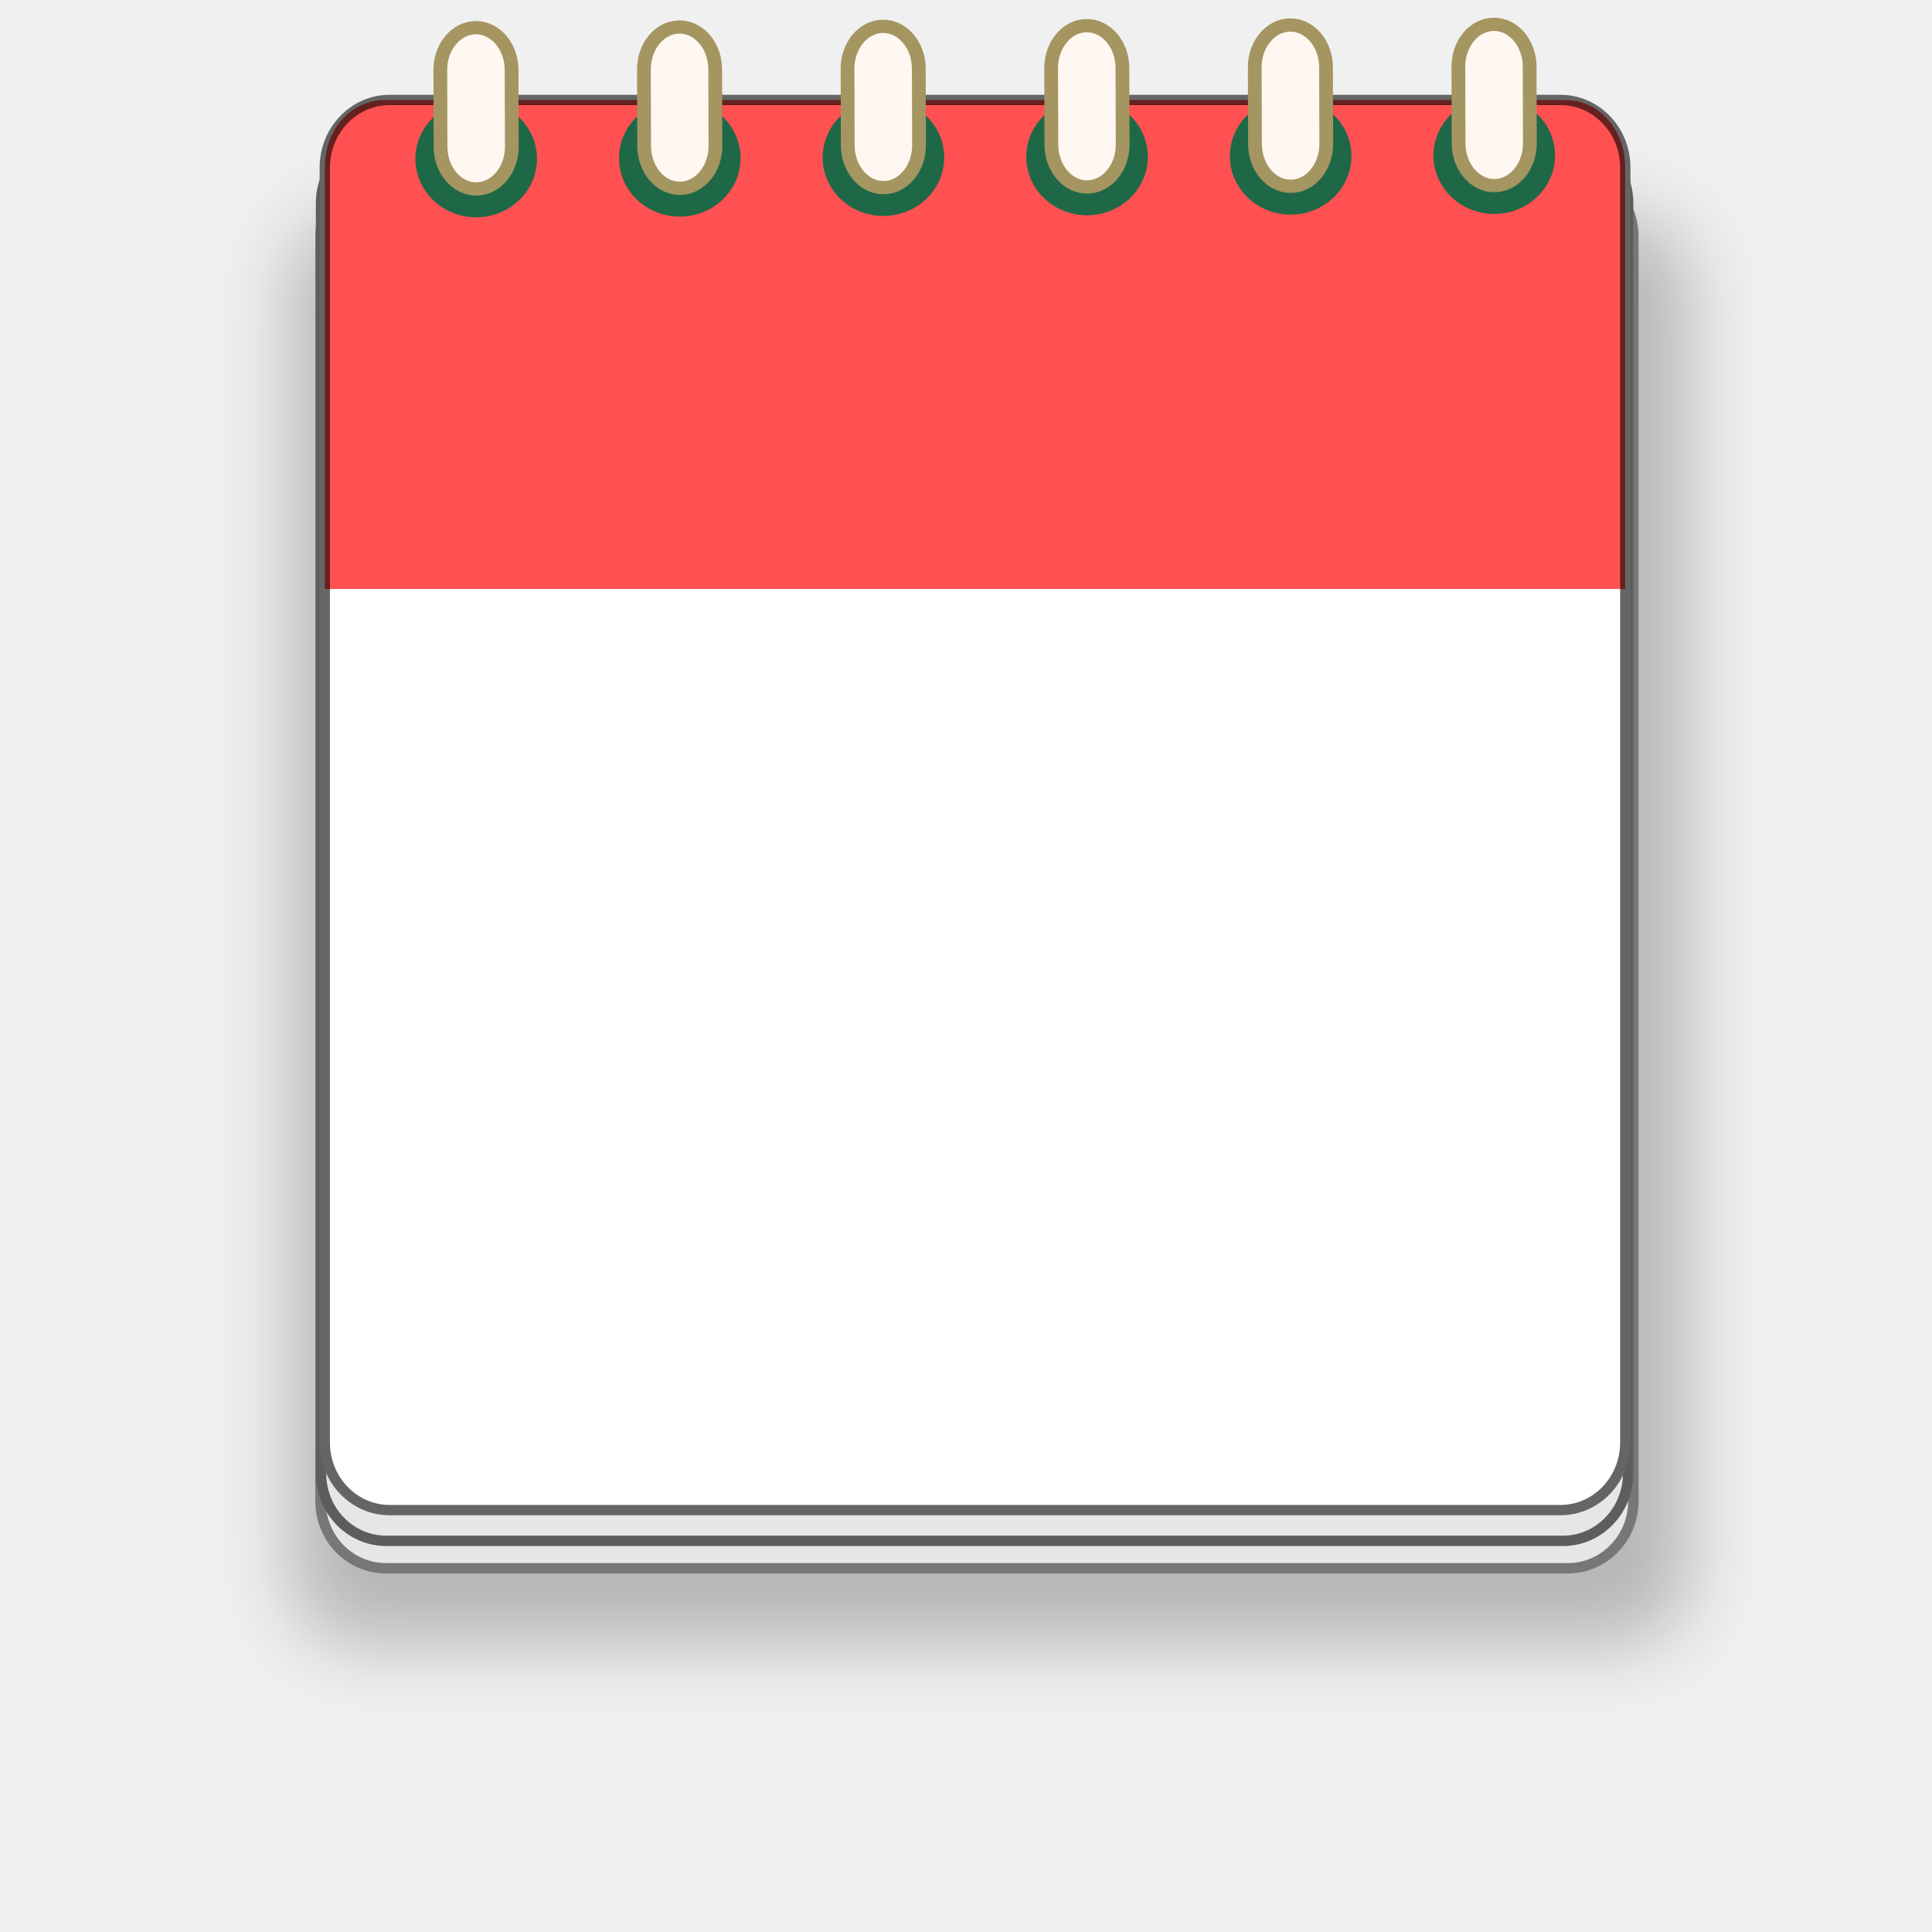
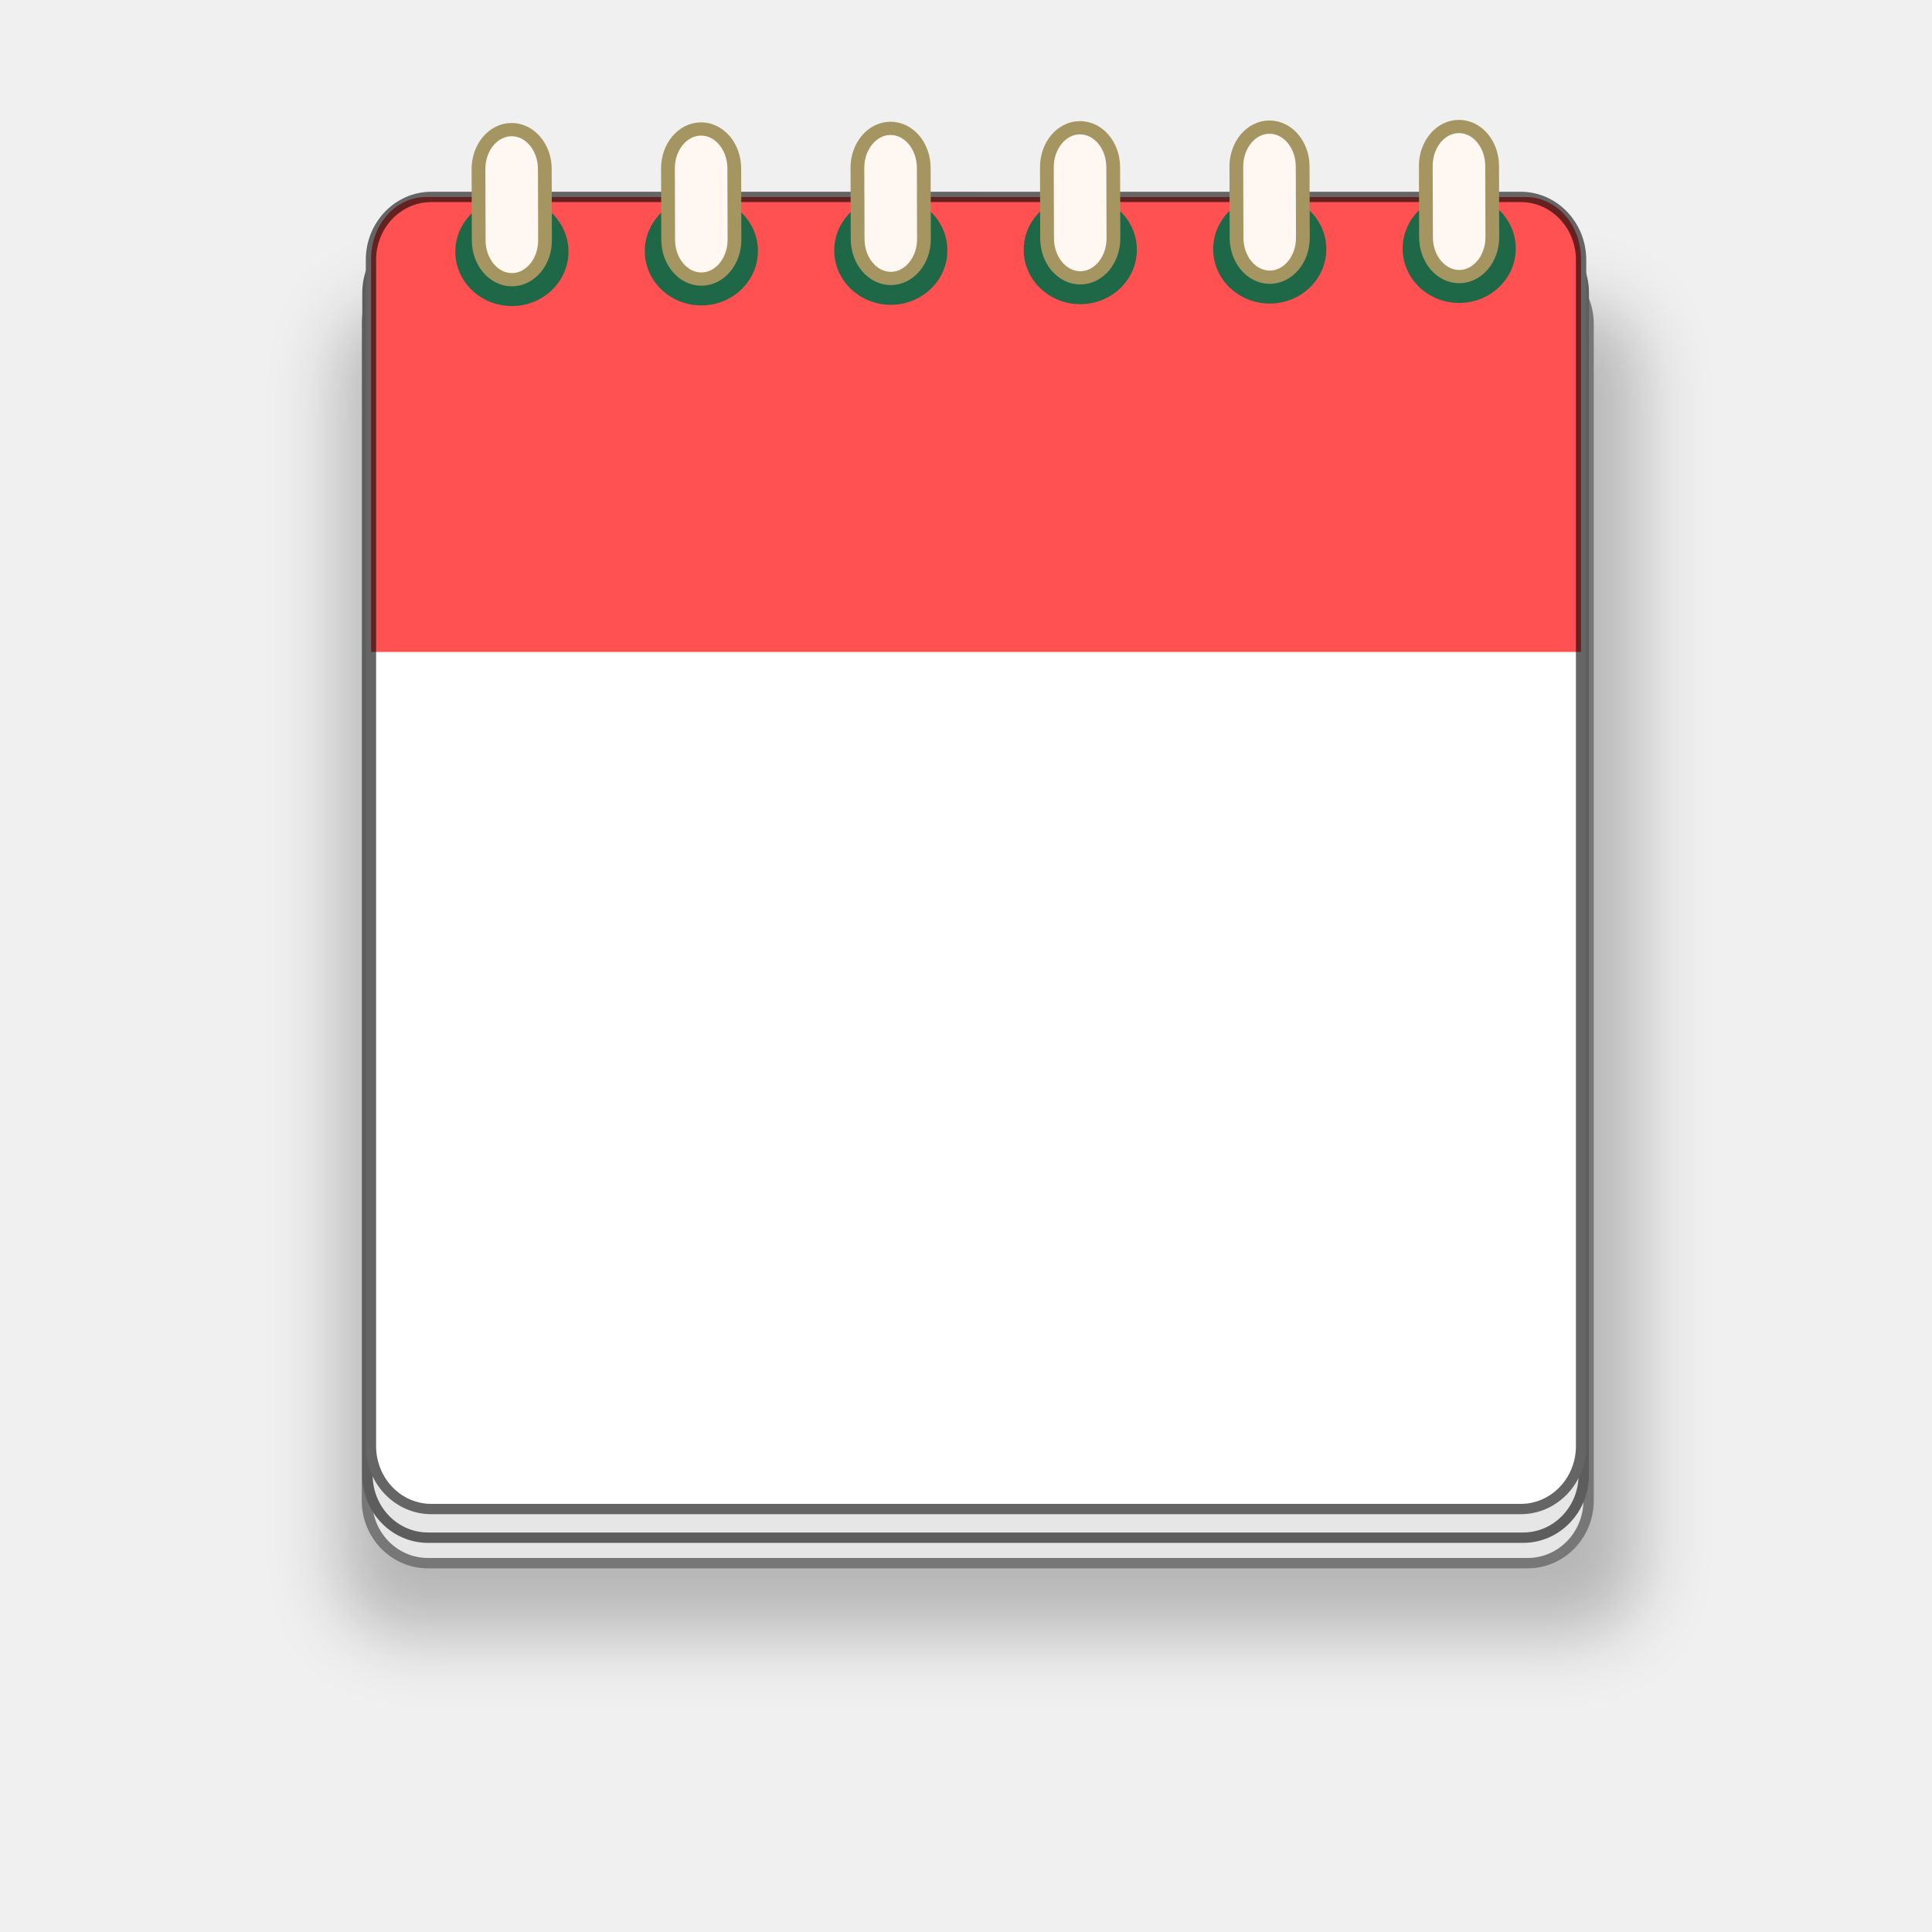
<svg xmlns="http://www.w3.org/2000/svg" width="90" height="90" viewBox="0 0 23.812 23.812" version="1.1" id="svg2787">
  <defs id="defs2784">
    <mask maskUnits="userSpaceOnUse" id="mask10222">
      <circle style="fill:#ffffff;fill-opacity:1;fill-rule:evenodd;stroke-width:0.224" id="circle10224" cx="13.229" cy="14.817" r="11" />
    </mask>
    <filter style="color-interpolation-filters:sRGB" id="filter1" x="-0.065" y="-0.064" width="1.129" height="1.127">
      <feGaussianBlur stdDeviation="0.432" id="feGaussianBlur1" />
    </filter>
  </defs>
  <g id="layer1">
-     <rect style="opacity:0.242;mix-blend-mode:multiply;fill:#000000;fill-opacity:1;stroke:#8f8f8f;stroke-width:0;stroke-linecap:square;stroke-miterlimit:8;stroke-dasharray:none;stroke-opacity:1;paint-order:fill markers stroke;filter:url(#filter1);stop-color:#000000" id="rect10449-7-0-8-5-2" width="16.01" height="16.308" x="25.903" y="-35.468" rx="0.798" ry="0.783" transform="matrix(1.07663,0,0,-1.080457,-24.30766,-18.05361)" />
-     <rect style="fill:#e6e6e6;fill-opacity:1;stroke:#777777;stroke-width:0.128;stroke-linecap:square;stroke-miterlimit:8;stroke-dasharray:none;stroke-opacity:1;paint-order:fill markers stroke;stop-color:#000000" id="rect10449-7-0-8-5" width="16.181" height="17.244" x="3.95" y="-19.329" rx="0.807" ry="0.828" transform="scale(1,-1)" />
-     <rect style="fill:#e6e6e6;fill-opacity:1;stroke:#5d5d5d;stroke-width:0.128;stroke-linecap:square;stroke-miterlimit:8;stroke-dasharray:none;stroke-opacity:1;paint-order:fill markers stroke;stop-color:#000000" id="rect10449-7-0-8" width="16.11" height="17.317" x="3.957" y="-18.991" rx="0.803" ry="0.831" transform="scale(1,-1)" />
-     <rect style="fill:#ffffff;fill-opacity:1;stroke:#656565;stroke-width:0.127;stroke-linecap:square;stroke-miterlimit:8;stroke-dasharray:none;stroke-opacity:1;paint-order:fill markers stroke;stop-color:#000000" id="rect10449-7-0" width="16.029" height="17.38" x="4.003" y="-18.612" rx="0.799" ry="0.834" transform="scale(1,-1)" />
-     <path id="rect10449-7-0-1" style="mix-blend-mode:multiply;fill:#ff5151;fill-opacity:1;stroke:#838383;stroke-width:0;stroke-linecap:square;stroke-miterlimit:8;stroke-dasharray:none;stroke-opacity:1;paint-order:fill markers stroke;stop-color:#000000" d="m 4.733,1.234 c -0.404,0 -0.729,0.365 -0.729,0.818 V 7.259 H 20.03 V 2.052 c 0,-0.453 -0.325,-0.818 -0.729,-0.818 z" />
-     <g id="g10343" transform="matrix(0.8015036,0,0,0.8377131,1.785221,-2.182253)" style="stroke-width:0.958">
-       <g id="g45070" transform="matrix(0.00175636,0.5593553,-0.6079074,0.00190881,30.3903,1.470333)" style="stroke-width:1.312">
-         <circle style="fill:#1f6847;fill-opacity:1;fill-rule:evenodd;stroke-width:0.431" id="path39952" cx="6.064" cy="15.875" r="1.538" />
-         <rect style="fill:#fff7f1;fill-opacity:1;fill-rule:evenodd;stroke:#a59561;stroke-width:0.348;stroke-dasharray:none;stroke-opacity:1" id="rect36147" width="4.243" height="1.803" x="2.614" y="14.973" rx="1.115" ry="0.929" />
+     <rect style="opacity:0.242;mix-blend-mode:multiply;fill:#000000;fill-opacity:1;stroke:#8f8f8f;stroke-width:0;stroke-linecap:square;stroke-miterlimit:8;stroke-dasharray:none;stroke-opacity:1;paint-order:fill markers stroke;filter:url(#filter1);stop-color:#000000" id="rect10449-7-0-8-5-2" width="16.01" height="16.308" x="25.903" y="-35.468" rx="0.798" ry="0.783" transform="matrix(1.00181,0,0,-1.005371,-21.77064,-15.5188)" />
+     <rect style="fill:#e6e6e6;fill-opacity:1;stroke:#777777;stroke-width:0.128;stroke-linecap:square;stroke-miterlimit:8;stroke-dasharray:none;stroke-opacity:1;paint-order:fill markers stroke;stop-color:#000000" id="rect10449-7-0-8-5" width="15.056" height="16.045" x="4.523" y="-19.266" rx="0.751" ry="0.77" transform="scale(1,-1)" />
+     <rect style="fill:#e6e6e6;fill-opacity:1;stroke:#5d5d5d;stroke-width:0.128;stroke-linecap:square;stroke-miterlimit:8;stroke-dasharray:none;stroke-opacity:1;paint-order:fill markers stroke;stop-color:#000000" id="rect10449-7-0-8" width="14.991" height="16.114" x="4.529" y="-18.952" rx="0.747" ry="0.773" transform="scale(1,-1)" />
+     <rect style="fill:#ffffff;fill-opacity:1;stroke:#656565;stroke-width:0.127;stroke-linecap:square;stroke-miterlimit:8;stroke-dasharray:none;stroke-opacity:1;paint-order:fill markers stroke;stop-color:#000000" id="rect10449-7-0" width="14.915" height="16.172" x="4.572" y="-18.599" rx="0.744" ry="0.776" transform="scale(1,-1)" />
+     <path id="rect10449-7-0-1" style="mix-blend-mode:multiply;fill:#ff5151;fill-opacity:1;stroke:#838383;stroke-width:0;stroke-linecap:square;stroke-miterlimit:8;stroke-dasharray:none;stroke-opacity:1;paint-order:fill markers stroke;stop-color:#000000" d="m 5.252,2.428 c -0.376,0 -0.678,0.34 -0.678,0.761 V 8.035 H 19.486 V 3.19 c 0,-0.422 -0.303,-0.761 -0.678,-0.761 z" />
+     <g id="g10343" transform="matrix(0.7458032,0,0,0.7794964,2.508919,-0.7504238)" style="stroke-width:1.029">
+       <g id="g45070" transform="matrix(0.00175636,0.5593553,-0.6079074,0.00190881,30.3903,1.470333)" style="stroke-width:1.41">
+         <circle style="fill:#1f6847;fill-opacity:1;fill-rule:evenodd;stroke-width:0.463" id="path39952" cx="6.064" cy="15.875" r="1.538" />
+         <rect style="fill:#fff7f1;fill-opacity:1;fill-rule:evenodd;stroke:#a59561;stroke-width:0.374;stroke-dasharray:none;stroke-opacity:1" id="rect36147" width="4.243" height="1.803" x="2.614" y="14.973" rx="1.115" ry="0.929" />
      </g>
-       <g id="g45070-3" transform="matrix(0.00175636,0.5593553,-0.6079074,0.00190881,27.25927,1.480164)" style="stroke-width:1.312">
-         <circle style="fill:#1f6847;fill-opacity:1;fill-rule:evenodd;stroke-width:0.431" id="path39952-3" cx="6.064" cy="15.875" r="1.538" />
-         <rect style="fill:#fff7f1;fill-opacity:1;fill-rule:evenodd;stroke:#a59561;stroke-width:0.348;stroke-dasharray:none;stroke-opacity:1" id="rect36147-1" width="4.243" height="1.803" x="2.614" y="14.973" rx="1.115" ry="0.929" />
+       <g id="g45070-3" transform="matrix(0.00175636,0.5593553,-0.6079074,0.00190881,27.25927,1.480164)" style="stroke-width:1.41">
+         <circle style="fill:#1f6847;fill-opacity:1;fill-rule:evenodd;stroke-width:0.463" id="path39952-3" cx="6.064" cy="15.875" r="1.538" />
+         <rect style="fill:#fff7f1;fill-opacity:1;fill-rule:evenodd;stroke:#a59561;stroke-width:0.374;stroke-dasharray:none;stroke-opacity:1" id="rect36147-1" width="4.243" height="1.803" x="2.614" y="14.973" rx="1.115" ry="0.929" />
      </g>
-       <g id="g45070-4" transform="matrix(0.00175636,0.5593553,-0.6079074,0.00190881,24.12825,1.489996)" style="stroke-width:1.312">
-         <circle style="fill:#1f6847;fill-opacity:1;fill-rule:evenodd;stroke-width:0.431" id="path39952-6" cx="6.064" cy="15.875" r="1.538" />
-         <rect style="fill:#fff7f1;fill-opacity:1;fill-rule:evenodd;stroke:#a59561;stroke-width:0.348;stroke-dasharray:none;stroke-opacity:1" id="rect36147-18" width="4.243" height="1.803" x="2.614" y="14.973" rx="1.115" ry="0.929" />
+       <g id="g45070-4" transform="matrix(0.00175636,0.5593553,-0.6079074,0.00190881,24.12825,1.489996)" style="stroke-width:1.41">
+         <circle style="fill:#1f6847;fill-opacity:1;fill-rule:evenodd;stroke-width:0.463" id="path39952-6" cx="6.064" cy="15.875" r="1.538" />
+         <rect style="fill:#fff7f1;fill-opacity:1;fill-rule:evenodd;stroke:#a59561;stroke-width:0.374;stroke-dasharray:none;stroke-opacity:1" id="rect36147-18" width="4.243" height="1.803" x="2.614" y="14.973" rx="1.115" ry="0.929" />
      </g>
-       <g id="g45070-0" transform="matrix(0.00175636,0.5593553,-0.6079074,0.00190881,20.99722,1.499827)" style="stroke-width:1.312">
-         <circle style="fill:#1f6847;fill-opacity:1;fill-rule:evenodd;stroke-width:0.431" id="path39952-32" cx="6.064" cy="15.875" r="1.538" />
-         <rect style="fill:#fff7f1;fill-opacity:1;fill-rule:evenodd;stroke:#a59561;stroke-width:0.348;stroke-dasharray:none;stroke-opacity:1" id="rect36147-6" width="4.243" height="1.803" x="2.614" y="14.973" rx="1.115" ry="0.929" />
+       <g id="g45070-0" transform="matrix(0.00175636,0.5593553,-0.6079074,0.00190881,20.99722,1.499827)" style="stroke-width:1.41">
+         <circle style="fill:#1f6847;fill-opacity:1;fill-rule:evenodd;stroke-width:0.463" id="path39952-32" cx="6.064" cy="15.875" r="1.538" />
+         <rect style="fill:#fff7f1;fill-opacity:1;fill-rule:evenodd;stroke:#a59561;stroke-width:0.374;stroke-dasharray:none;stroke-opacity:1" id="rect36147-6" width="4.243" height="1.803" x="2.614" y="14.973" rx="1.115" ry="0.929" />
      </g>
-       <g id="g45070-8" transform="matrix(0.00175636,0.5593553,-0.6079074,0.00190881,17.8662,1.509659)" style="stroke-width:1.312">
-         <circle style="fill:#1f6847;fill-opacity:1;fill-rule:evenodd;stroke-width:0.431" id="path39952-65" cx="6.064" cy="15.875" r="1.538" />
-         <rect style="fill:#fff7f1;fill-opacity:1;fill-rule:evenodd;stroke:#a59561;stroke-width:0.348;stroke-dasharray:none;stroke-opacity:1" id="rect36147-8" width="4.243" height="1.803" x="2.614" y="14.973" rx="1.115" ry="0.929" />
+       <g id="g45070-8" transform="matrix(0.00175636,0.5593553,-0.6079074,0.00190881,17.8662,1.509659)" style="stroke-width:1.41">
+         <circle style="fill:#1f6847;fill-opacity:1;fill-rule:evenodd;stroke-width:0.463" id="path39952-65" cx="6.064" cy="15.875" r="1.538" />
+         <rect style="fill:#fff7f1;fill-opacity:1;fill-rule:evenodd;stroke:#a59561;stroke-width:0.374;stroke-dasharray:none;stroke-opacity:1" id="rect36147-8" width="4.243" height="1.803" x="2.614" y="14.973" rx="1.115" ry="0.929" />
      </g>
-       <g id="g45070-2" transform="matrix(0.00175636,0.5593553,-0.6079074,0.00190881,14.73517,1.519489)" style="stroke-width:1.312">
-         <circle style="fill:#1f6847;fill-opacity:1;fill-rule:evenodd;stroke-width:0.431" id="path39952-8" cx="6.064" cy="15.875" r="1.538" />
-         <rect style="fill:#fff7f1;fill-opacity:1;fill-rule:evenodd;stroke:#a59561;stroke-width:0.348;stroke-dasharray:none;stroke-opacity:1" id="rect36147-9" width="4.243" height="1.803" x="2.614" y="14.973" rx="1.115" ry="0.929" />
+       <g id="g45070-2" transform="matrix(0.00175636,0.5593553,-0.6079074,0.00190881,14.73517,1.519489)" style="stroke-width:1.41">
+         <circle style="fill:#1f6847;fill-opacity:1;fill-rule:evenodd;stroke-width:0.463" id="path39952-8" cx="6.064" cy="15.875" r="1.538" />
+         <rect style="fill:#fff7f1;fill-opacity:1;fill-rule:evenodd;stroke:#a59561;stroke-width:0.374;stroke-dasharray:none;stroke-opacity:1" id="rect36147-9" width="4.243" height="1.803" x="2.614" y="14.973" rx="1.115" ry="0.929" />
      </g>
    </g>
  </g>
</svg>
